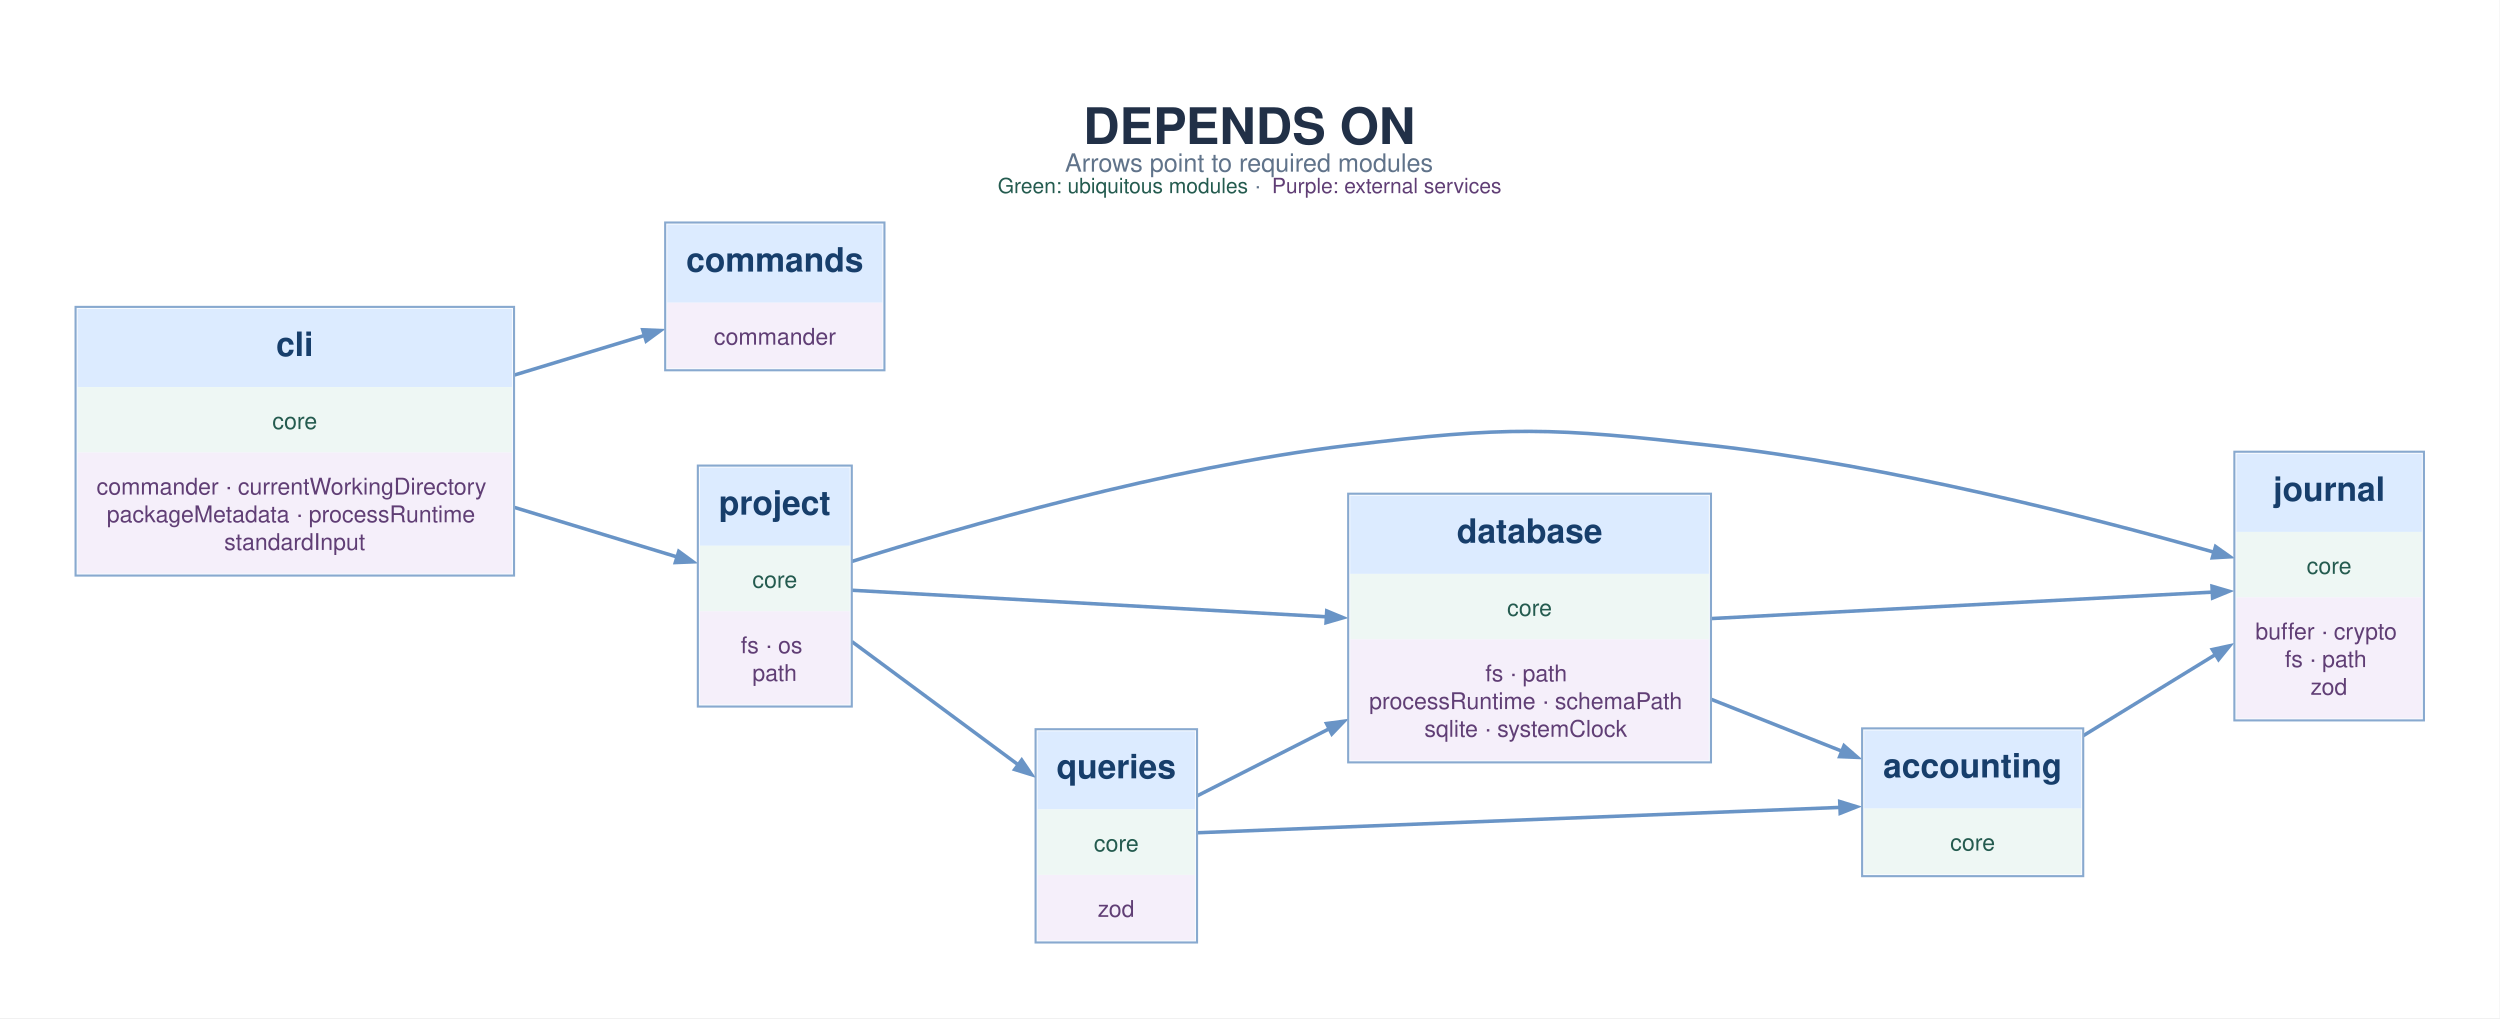
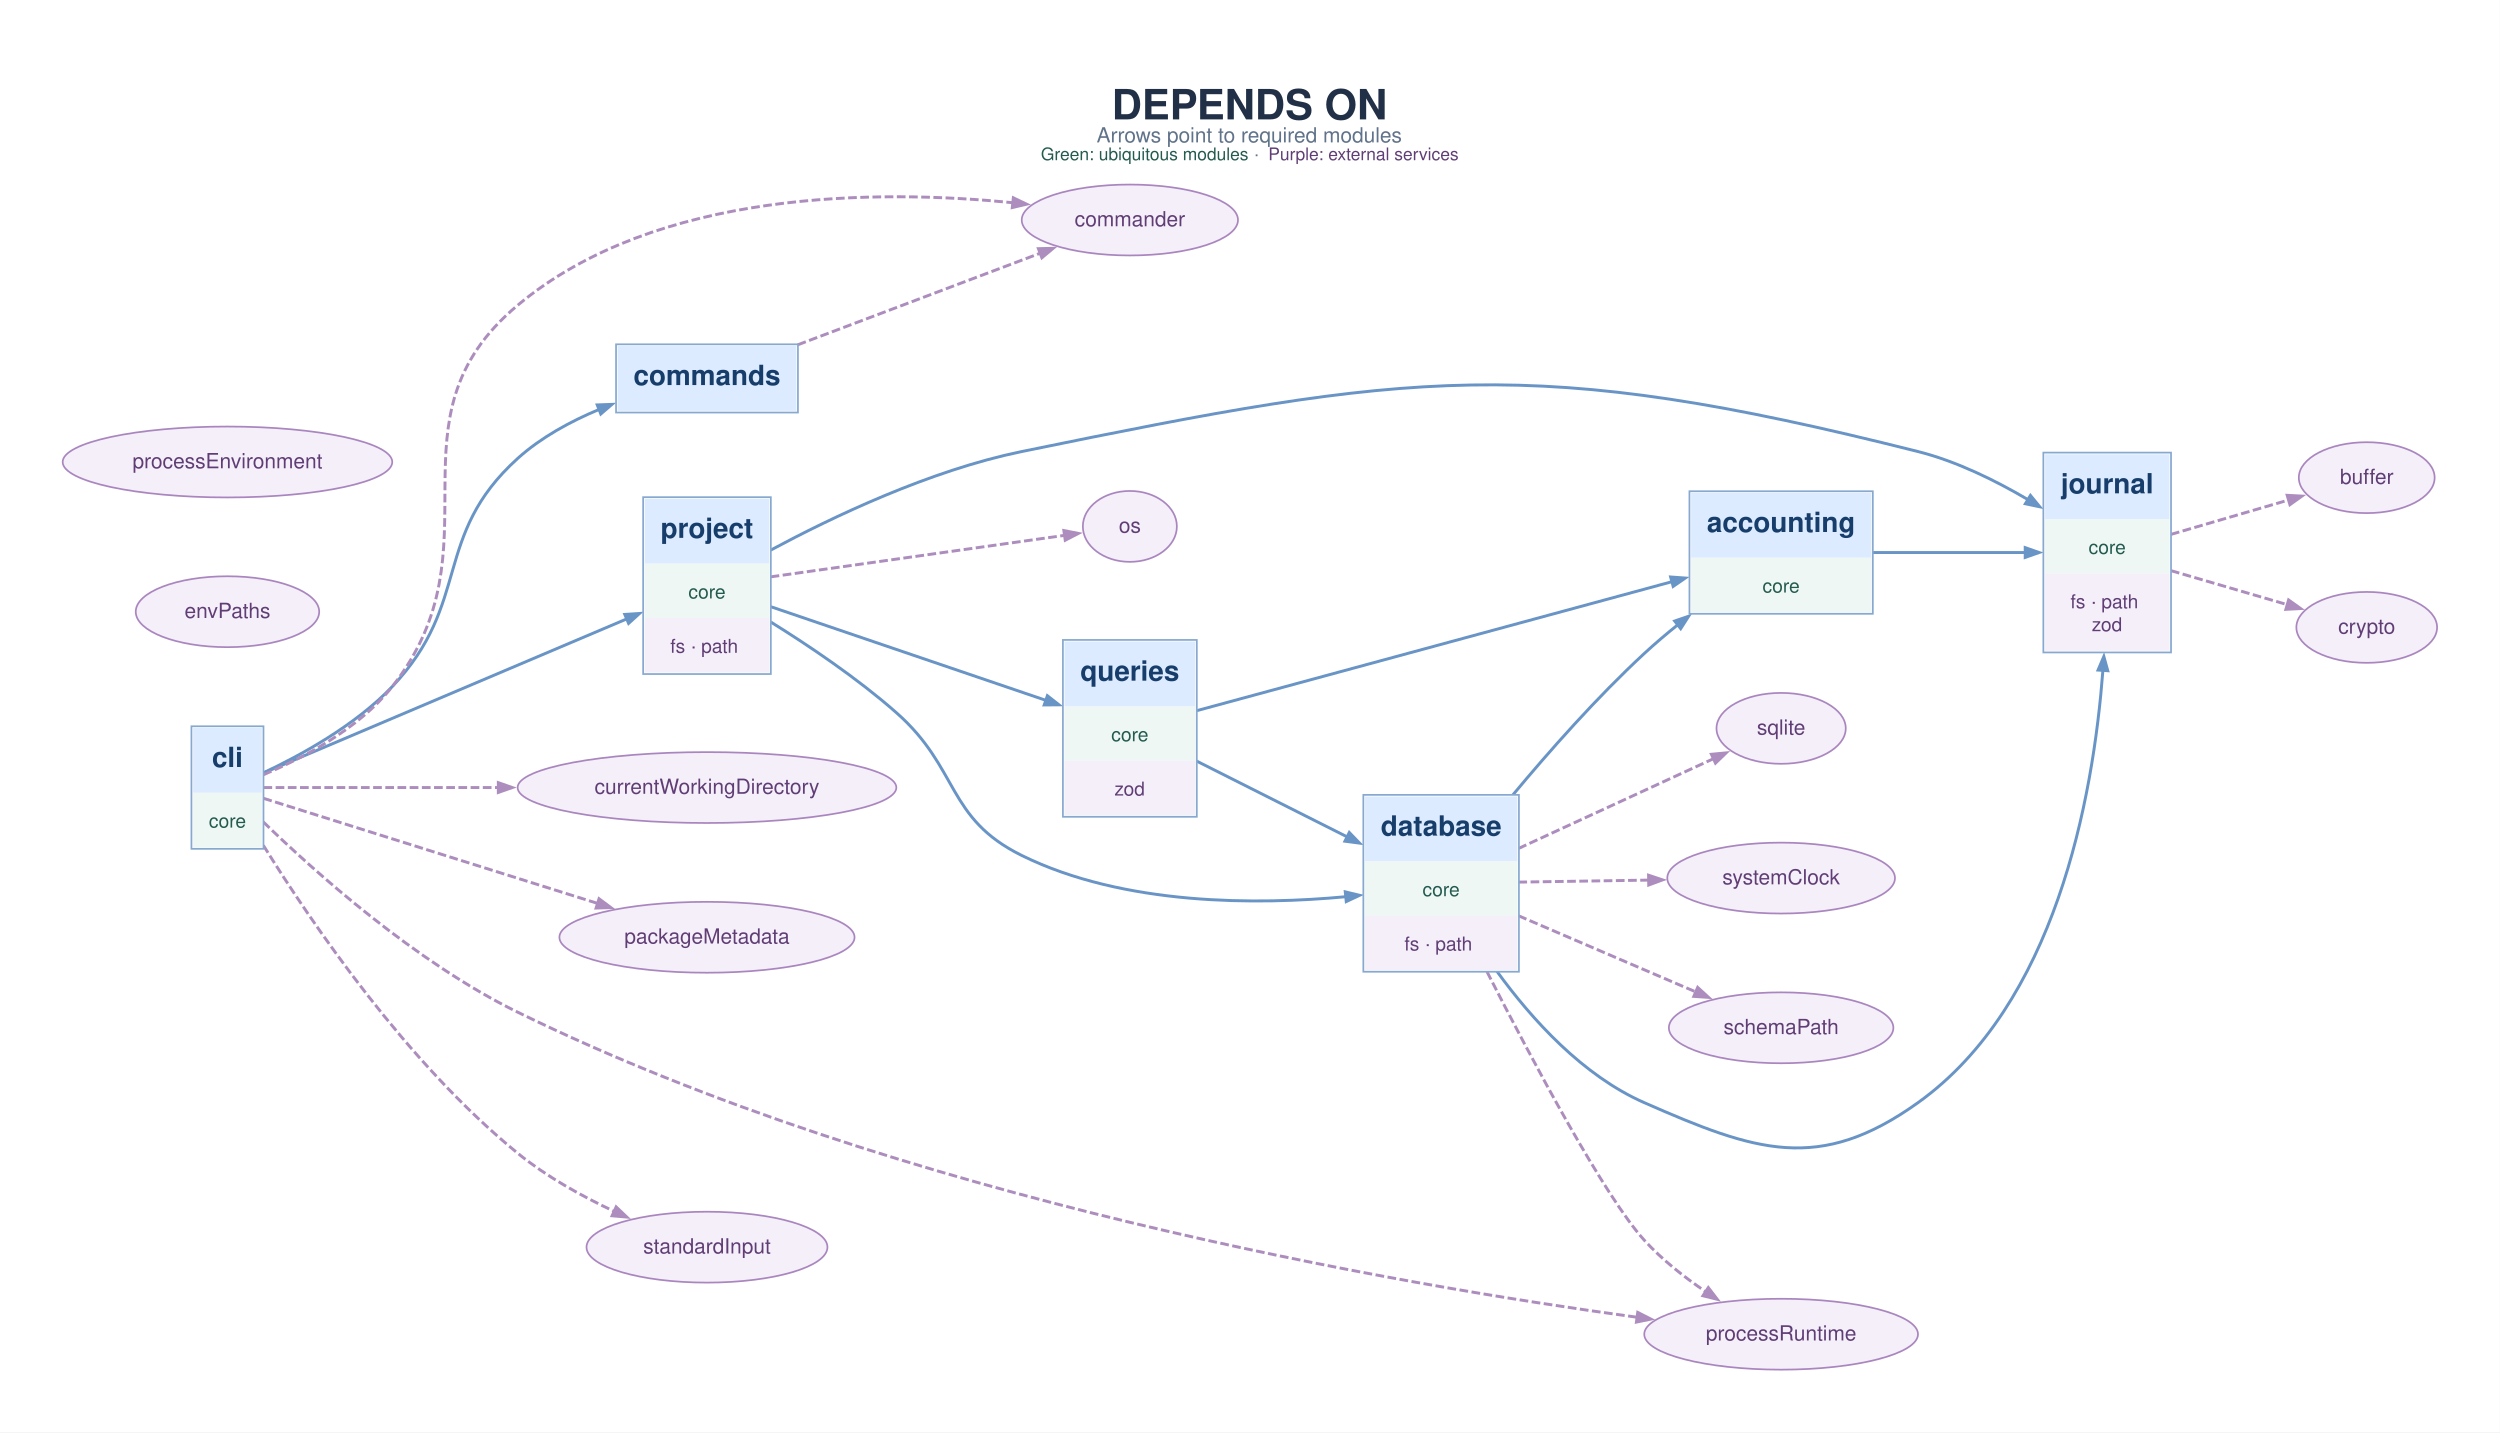
- <svg xmlns="http://www.w3.org/2000/svg" xmlns:xlink="http://www.w3.org/1999/xlink" width="1191pt" height="485pt" viewBox="0.00 0.00 1191.00 485.00">
-   <g id="graph0" class="graph" transform="scale(1 1) rotate(0) translate(36 449)">
-     <polygon fill="#ffffff" stroke="none" points="-36,36 -36,-449 1154.76,-449 1154.76,36 -36,36" />
-     <polygon fill="#ffffff" stroke="none" points="431.32,-347 431.32,-409 687.44,-409 687.44,-347 431.32,-347" />
-     <text xml:space="preserve" text-anchor="start" x="480.03" y="-380.4" font-family="Helvetica,sans-Serif" font-weight="bold" font-size="24.00" fill="#213047">DEPENDS ON</text>
-     <text xml:space="preserve" text-anchor="start" x="471.34" y="-367.2" font-family="Helvetica,sans-Serif" font-size="12.00" fill="#60738a">Arrows point to required modules</text>
-     <text xml:space="preserve" text-anchor="start" x="439.32" y="-357" font-family="Helvetica,sans-Serif" font-size="10.00" fill="#245b4f">Green: ubiquitous modules</text>
-     <text xml:space="preserve" text-anchor="start" x="558.83" y="-357" font-family="Helvetica,sans-Serif" font-size="10.00" fill="#60738a"> · </text>
-     <text xml:space="preserve" text-anchor="start" x="569.95" y="-357" font-family="Helvetica,sans-Serif" font-size="10.00" fill="#603e75">Purple: external services</text>
+ <svg xmlns="http://www.w3.org/2000/svg" xmlns:xlink="http://www.w3.org/1999/xlink" width="1436pt" height="823pt" viewBox="0.00 0.00 1436.00 823.00">
+   <g id="graph0" class="graph" transform="scale(1 1) rotate(0) translate(36 786.73)">
+     <polygon fill="#ffffff" stroke="none" points="-36,36 -36,-786.73 1399.87,-786.73 1399.87,36 -36,36" />
+     <polygon fill="#ffffff" stroke="none" points="553.87,-684.73 553.87,-746.73 810,-746.73 810,-684.73 553.87,-684.73" />
+     <text xml:space="preserve" text-anchor="start" x="602.59" y="-718.13" font-family="Helvetica,sans-Serif" font-weight="bold" font-size="24.00" fill="#213047">DEPENDS ON</text>
+     <text xml:space="preserve" text-anchor="start" x="593.89" y="-704.93" font-family="Helvetica,sans-Serif" font-size="12.00" fill="#60738a">Arrows point to required modules</text>
+     <text xml:space="preserve" text-anchor="start" x="561.87" y="-694.73" font-family="Helvetica,sans-Serif" font-size="10.00" fill="#245b4f">Green: ubiquitous modules</text>
+     <text xml:space="preserve" text-anchor="start" x="681.39" y="-694.73" font-family="Helvetica,sans-Serif" font-size="10.00" fill="#60738a"> · </text>
+     <text xml:space="preserve" text-anchor="start" x="692.5" y="-694.73" font-family="Helvetica,sans-Serif" font-size="10.00" fill="#603e75">Purple: external services</text>
    <g id="edge1" class="edge">
      <g id="a_edge1">
        <a xlink:title="accounting depends on journal">
-           <path fill="none" stroke="#6994c6" stroke-width="1.7" d="M956.05,-98.26C976.2,-110.63 999.33,-124.83 1019.64,-137.29" />
-           <polygon fill="#6994c6" stroke="#6994c6" stroke-width="1.7" points="1017.98,-139.56 1026.26,-141.36 1020.91,-134.79 1017.98,-139.56" />
+           <path fill="none" stroke="#6994c6" stroke-width="1.7" d="M1039.7,-469.36C1067.18,-469.36 1100.69,-469.36 1127.29,-469.36" />
+           <polygon fill="#6994c6" stroke="#6994c6" stroke-width="1.7" points="1127.28,-472.16 1135.28,-469.36 1127.28,-466.56 1127.28,-472.16" />
+         </a>
+       </g>
+     </g>
+     <g id="edge7" class="edge">
+       <g id="a_edge7">
+         <a xlink:title="cli depends on commands">
+           <path fill="none" stroke="#6994c6" stroke-width="1.7" d="M115.26,-342.82C135.75,-352.42 167.85,-369.76 189.31,-392.36 235.05,-440.55 212.06,-478.77 261.31,-523.36 274.67,-535.46 291.7,-544.7 308.25,-551.6" />
+           <polygon fill="#6994c6" stroke="#6994c6" stroke-width="1.7" points="307.05,-554.14 315.52,-554.46 309.1,-548.93 307.05,-554.14" />
+         </a>
+       </g>
+     </g>
+     <g id="edge8" class="edge">
+       <g id="a_edge8">
+         <a xlink:title="cli depends on project">
+           <path fill="none" stroke="#6994c6" stroke-width="1.7" d="M115.32,-342.71C158.7,-361.11 263.55,-405.59 324.04,-431.25" />
+           <polygon fill="#6994c6" stroke="#6994c6" stroke-width="1.7" points="322.88,-433.8 331.34,-434.35 325.07,-428.65 322.88,-433.8" />
        </a>
      </g>
    </g>
    <g id="edge2" class="edge">
      <g id="a_edge2">
-         <a xlink:title="cli depends on commands">
-           <path fill="none" stroke="#6994c6" stroke-width="1.7" d="M208.83,-270.27C230.11,-276.75 251.86,-283.37 271.05,-289.21" />
-           <polygon fill="#6994c6" stroke="#6994c6" stroke-width="1.7" points="270.21,-291.88 278.67,-291.53 271.84,-286.52 270.21,-291.88" />
+         <a xlink:title="cli uses commander">
+           <path fill="none" stroke="#ac8dbd" stroke-width="1.7" stroke-dasharray="5,2" d="M115.34,-341.74C136.53,-350.64 169.79,-367.57 189.31,-392.36 252.69,-472.87 182.68,-545.67 261.31,-611.36 341.22,-678.13 468.92,-677.99 546.18,-670.26" />
+           <polygon fill="#ac8dbd" stroke="#ac8dbd" stroke-width="1.7" points="546.06,-673.09 553.71,-669.45 545.46,-667.52 546.06,-673.09" />
        </a>
      </g>
    </g>
    <g id="edge3" class="edge">
      <g id="a_edge3">
-         <a xlink:title="cli depends on project">
-           <path fill="none" stroke="#6994c6" stroke-width="1.7" d="M208.83,-207.33C236.17,-199.01 264.29,-190.45 286.75,-183.61" />
-           <polygon fill="#6994c6" stroke="#6994c6" stroke-width="1.7" points="287.36,-186.35 294.2,-181.34 285.73,-181 287.36,-186.35" />
+         <a xlink:title="cli uses currentWorkingDirectory">
+           <path fill="none" stroke="#ac8dbd" stroke-width="1.7" stroke-dasharray="5,2" d="M115.32,-334.36C143.85,-334.36 198.96,-334.36 250.55,-334.36" />
+           <polygon fill="#ac8dbd" stroke="#ac8dbd" stroke-width="1.7" points="250.24,-337.16 258.24,-334.36 250.24,-331.56 250.24,-337.16" />
        </a>
      </g>
    </g>
    <g id="edge4" class="edge">
      <g id="a_edge4">
-         <a xlink:title="database depends on accounting">
-           <path fill="none" stroke="#6994c6" stroke-width="1.7" d="M779.04,-115.92C800,-107.6 822.03,-98.86 841.59,-91.09" />
-           <polygon fill="#6994c6" stroke="#6994c6" stroke-width="1.7" points="842.49,-93.75 848.89,-88.19 840.42,-88.54 842.49,-93.75" />
+         <a xlink:title="cli uses packageMetadata">
+           <path fill="none" stroke="#ac8dbd" stroke-width="1.7" stroke-dasharray="5,2" d="M115.32,-328.18C154.93,-315.72 245.8,-287.14 307.33,-267.79" />
+           <polygon fill="#ac8dbd" stroke="#ac8dbd" stroke-width="1.7" points="308.08,-270.49 314.87,-265.42 306.4,-265.15 308.08,-270.49" />
        </a>
      </g>
    </g>
    <g id="edge5" class="edge">
      <g id="a_edge5">
-         <a xlink:title="database depends on journal">
-           <path fill="none" stroke="#6994c6" stroke-width="1.7" d="M778.73,-154.29C851.95,-158.15 955.44,-163.62 1018.06,-166.92" />
-           <polygon fill="#6994c6" stroke="#6994c6" stroke-width="1.7" points="1017.8,-169.71 1025.93,-167.34 1018.09,-164.12 1017.8,-169.71" />
+         <a xlink:title="cli uses processRuntime">
+           <path fill="none" stroke="#ac8dbd" stroke-width="1.7" stroke-dasharray="5,2" d="M115.21,-314.64C144.43,-286.29 202.4,-234.24 261.31,-205.36 479.73,-98.3 766.54,-48.87 904.72,-30.05" />
+           <polygon fill="#ac8dbd" stroke="#ac8dbd" stroke-width="1.7" points="904.71,-32.88 912.27,-29.04 903.96,-27.33 904.71,-32.88" />
        </a>
      </g>
    </g>
    <g id="edge6" class="edge">
      <g id="a_edge6">
-         <a xlink:title="project depends on database">
-           <path fill="none" stroke="#6994c6" stroke-width="1.7" d="M369.71,-167.81C422.01,-164.88 521.49,-159.32 596.1,-155.15" />
-           <polygon fill="#6994c6" stroke="#6994c6" stroke-width="1.7" points="596.06,-157.95 603.89,-154.71 595.74,-152.36 596.06,-157.95" />
-         </a>
-       </g>
-     </g>
-     <g id="edge7" class="edge">
-       <g id="a_edge7">
-         <a xlink:title="project depends on journal">
-           <path fill="none" stroke="#6994c6" stroke-width="1.7" d="M369.7,-181.49C421.2,-197.73 519.8,-226.31 606.27,-236.8 682.53,-246.05 702.78,-245.4 779.11,-236.8 864.12,-227.22 960.4,-202.5 1018.78,-185.92" />
-           <polygon fill="#6994c6" stroke="#6994c6" stroke-width="1.7" points="1019.49,-188.63 1026.41,-183.74 1017.95,-183.25 1019.49,-188.63" />
-         </a>
-       </g>
-     </g>
-     <g id="edge8" class="edge">
-       <g id="a_edge8">
-         <a xlink:title="project depends on queries">
-           <path fill="none" stroke="#6994c6" stroke-width="1.7" d="M369.78,-143.39C393.21,-126.04 424.07,-103.19 449.26,-84.53" />
-           <polygon fill="#6994c6" stroke="#6994c6" stroke-width="1.7" points="450.74,-86.92 455.51,-79.91 447.41,-82.42 450.74,-86.92" />
+         <a xlink:title="cli uses standardInput">
+           <path fill="none" stroke="#ac8dbd" stroke-width="1.7" stroke-dasharray="5,2" d="M115.28,-301.16C143.1,-256.34 197.77,-176.13 261.31,-124.36 277.82,-110.91 298.24,-99.62 316.84,-90.9" />
+           <polygon fill="#ac8dbd" stroke="#ac8dbd" stroke-width="1.7" points="317.91,-93.49 324.04,-87.64 315.59,-88.39 317.91,-93.49" />
        </a>
      </g>
    </g>
    <g id="edge9" class="edge">
      <g id="a_edge9">
-         <a xlink:title="queries depends on accounting">
-           <path fill="none" stroke="#6994c6" stroke-width="1.7" d="M533.91,-52.26C603.72,-55.01 755.24,-60.99 840.78,-64.36" />
-           <polygon fill="#6994c6" stroke="#6994c6" stroke-width="1.7" points="840.45,-67.15 848.55,-64.66 840.67,-61.55 840.45,-67.15" />
+         <a xlink:title="commands uses commander">
+           <path fill="none" stroke="#ac8dbd" stroke-width="1.7" stroke-dasharray="5,2" d="M422.18,-588.66C463.27,-604.18 520.68,-625.87 561.58,-641.32" />
+           <polygon fill="#ac8dbd" stroke="#ac8dbd" stroke-width="1.7" points="560.46,-643.89 568.94,-644.1 562.44,-638.66 560.46,-643.89" />
+         </a>
+       </g>
+     </g>
+     <g id="edge14" class="edge">
+       <g id="a_edge14">
+         <a xlink:title="database depends on accounting">
+           <path fill="none" stroke="#6994c6" stroke-width="1.7" d="M832.78,-329.89C854.07,-355.47 881.4,-386.33 908.47,-411.36 914.59,-417.03 921.25,-422.68 928.02,-428.1" />
+           <polygon fill="#6994c6" stroke="#6994c6" stroke-width="1.7" points="925.94,-430.02 933.96,-432.76 929.39,-425.62 925.94,-430.02" />
+         </a>
+       </g>
+     </g>
+     <g id="edge15" class="edge">
+       <g id="a_edge15">
+         <a xlink:title="database depends on journal">
+           <path fill="none" stroke="#6994c6" stroke-width="1.7" d="M823.82,-228.81C844.07,-200.9 873.26,-168.84 908.47,-153.36 972.44,-125.25 1008.87,-112.69 1065.7,-153.36 1144.47,-209.74 1166.28,-327.2 1171.93,-401.95" />
+           <polygon fill="#6994c6" stroke="#6994c6" stroke-width="1.7" points="1169.12,-401.85 1172.45,-409.64 1174.7,-401.47 1169.12,-401.85" />
        </a>
      </g>
    </g>
    <g id="edge10" class="edge">
      <g id="a_edge10">
+         <a xlink:title="database uses processRuntime">
+           <path fill="none" stroke="#ac8dbd" stroke-width="1.7" stroke-dasharray="5,2" d="M818.13,-228.57C844.78,-176.31 885.91,-99.15 908.47,-74.36 918.6,-63.23 931.44,-53.14 943.74,-44.78" />
+           <polygon fill="#ac8dbd" stroke="#ac8dbd" stroke-width="1.7" points="945.25,-47.14 950.41,-40.41 942.18,-42.45 945.25,-47.14" />
+         </a>
+       </g>
+     </g>
+     <g id="edge11" class="edge">
+       <g id="a_edge11">
+         <a xlink:title="database uses schemaPath">
+           <path fill="none" stroke="#ac8dbd" stroke-width="1.7" stroke-dasharray="5,2" d="M836.16,-260.74C866.53,-247.7 907.09,-230.28 938.37,-216.85" />
+           <polygon fill="#ac8dbd" stroke="#ac8dbd" stroke-width="1.7" points="939.14,-219.57 945.39,-213.84 936.93,-214.42 939.14,-219.57" />
+         </a>
+       </g>
+     </g>
+     <g id="edge12" class="edge">
+       <g id="a_edge12">
+         <a xlink:title="database uses sqlite">
+           <path fill="none" stroke="#ac8dbd" stroke-width="1.7" stroke-dasharray="5,2" d="M836.16,-299.34C869.86,-314.85 916.11,-336.15 948.29,-350.97" />
+           <polygon fill="#ac8dbd" stroke="#ac8dbd" stroke-width="1.7" points="947.03,-353.47 955.47,-354.27 949.37,-348.38 947.03,-353.47" />
+         </a>
+       </g>
+     </g>
+     <g id="edge13" class="edge">
+       <g id="a_edge13">
+         <a xlink:title="database uses systemClock">
+           <path fill="none" stroke="#ac8dbd" stroke-width="1.7" stroke-dasharray="5,2" d="M836.16,-280.04C858.27,-280.38 885.79,-280.81 911.2,-281.2" />
+           <polygon fill="#ac8dbd" stroke="#ac8dbd" stroke-width="1.7" points="910.94,-284 918.98,-281.32 911.03,-278.4 910.94,-284" />
+         </a>
+       </g>
+     </g>
+     <g id="edge16" class="edge">
+       <g id="a_edge16">
+         <a xlink:title="journal uses buffer">
+           <path fill="none" stroke="#ac8dbd" stroke-width="1.7" stroke-dasharray="5,2" d="M1210.97,-479.77C1231.38,-485.74 1257.15,-493.27 1278.77,-499.59" />
+           <polygon fill="#ac8dbd" stroke="#ac8dbd" stroke-width="1.7" points="1277.76,-502.22 1286.22,-501.77 1279.33,-496.84 1277.76,-502.22" />
+         </a>
+       </g>
+     </g>
+     <g id="edge17" class="edge">
+       <g id="a_edge17">
+         <a xlink:title="journal uses crypto">
+           <path fill="none" stroke="#ac8dbd" stroke-width="1.7" stroke-dasharray="5,2" d="M1210.97,-458.96C1231.16,-453.05 1256.59,-445.62 1278.07,-439.34" />
+           <polygon fill="#ac8dbd" stroke="#ac8dbd" stroke-width="1.7" points="1278.57,-442.11 1285.47,-437.18 1277,-436.73 1278.57,-442.11" />
+         </a>
+       </g>
+     </g>
+     <g id="edge19" class="edge">
+       <g id="a_edge19">
+         <a xlink:title="project depends on database">
+           <path fill="none" stroke="#6994c6" stroke-width="1.7" d="M406.71,-429.46C428.55,-415.89 456.5,-397.1 478.88,-377.36 515.25,-345.28 507.39,-316.83 550.88,-295.36 609.59,-266.39 686.41,-266.91 737.11,-271.67" />
+           <polygon fill="#6994c6" stroke="#6994c6" stroke-width="1.7" points="736.72,-274.44 744.96,-272.47 737.29,-268.87 736.72,-274.44" />
+         </a>
+       </g>
+     </g>
+     <g id="edge20" class="edge">
+       <g id="a_edge20">
+         <a xlink:title="project depends on journal">
+           <path fill="none" stroke="#6994c6" stroke-width="1.7" d="M406.52,-470.66C441.8,-489.61 498.16,-516.55 550.88,-527.36 775.02,-573.34 843.84,-583.32 1065.7,-527.36 1087.82,-521.79 1110.33,-510.68 1129.01,-499.66" />
+           <polygon fill="#6994c6" stroke="#6994c6" stroke-width="1.7" points="1130.28,-502.17 1135.66,-495.62 1127.37,-497.38 1130.28,-502.17" />
+         </a>
+       </g>
+     </g>
+     <g id="edge21" class="edge">
+       <g id="a_edge21">
+         <a xlink:title="project depends on queries">
+           <path fill="none" stroke="#6994c6" stroke-width="1.7" d="M406.64,-438.27C448.58,-423.99 518.48,-400.2 564.89,-384.4" />
+           <polygon fill="#6994c6" stroke="#6994c6" stroke-width="1.7" points="565.61,-387.11 572.28,-381.88 563.8,-381.81 565.61,-387.11" />
+         </a>
+       </g>
+     </g>
+     <g id="edge18" class="edge">
+       <g id="a_edge18">
+         <a xlink:title="project uses os">
+           <path fill="none" stroke="#ac8dbd" stroke-width="1.7" stroke-dasharray="5,2" d="M406.64,-455.38C451.95,-461.78 529.89,-472.78 575.6,-479.23" />
+           <polygon fill="#ac8dbd" stroke="#ac8dbd" stroke-width="1.7" points="575.08,-481.98 583.4,-480.33 575.87,-476.44 575.08,-481.98" />
+         </a>
+       </g>
+     </g>
+     <g id="edge22" class="edge">
+       <g id="a_edge22">
+         <a xlink:title="queries depends on accounting">
+           <path fill="none" stroke="#6994c6" stroke-width="1.7" d="M651.37,-378.51C715.39,-395.89 846.63,-431.51 924.4,-452.62" />
+           <polygon fill="#6994c6" stroke="#6994c6" stroke-width="1.7" points="923.6,-455.31 932.05,-454.7 925.07,-449.9 923.6,-455.31" />
+         </a>
+       </g>
+     </g>
+     <g id="edge23" class="edge">
+       <g id="a_edge23">
        <a xlink:title="queries depends on database">
-           <path fill="none" stroke="#6994c6" stroke-width="1.7" d="M533.93,-69.65C552.08,-78.87 574.83,-90.43 597.36,-101.88" />
-           <polygon fill="#6994c6" stroke="#6994c6" stroke-width="1.7" points="595.96,-104.31 604.36,-105.43 598.49,-99.31 595.96,-104.31" />
+           <path fill="none" stroke="#6994c6" stroke-width="1.7" d="M651.05,-349.71C676.25,-337.02 709.96,-320.05 737.96,-305.95" />
+           <polygon fill="#6994c6" stroke="#6994c6" stroke-width="1.7" points="739.03,-308.55 744.92,-302.45 736.52,-303.55 739.03,-308.55" />
        </a>
      </g>
    </g>
    <g id="node1" class="node">
      <g id="a_node1">
        <a xlink:title="Module: accounting">
-           <polygon fill="#f8fbff" stroke="none" points="851.11,-31.6 851.11,-102 956.45,-102 956.45,-31.6 851.11,-31.6" />
-           <polygon fill="none" stroke="#88a9cf" points="851.11,-31.6 851.11,-102 956.45,-102 956.45,-31.6 851.11,-31.6" />
-           <polygon fill="#dcebff" stroke="none" points="852.11,-63.8 852.11,-101 955.45,-101 955.45,-63.8 852.11,-63.8" />
-           <text xml:space="preserve" text-anchor="start" x="861.11" y="-78.6" font-family="Helvetica,sans-Serif" font-weight="bold" font-size="16.00" fill="#173e6b">accounting</text>
-           <polygon fill="#eef7f4" stroke="none" points="852.11,-32.6 852.11,-63.8 955.45,-63.8 955.45,-32.6 852.11,-32.6" />
-           <text xml:space="preserve" text-anchor="start" x="893.08" y="-43.8" font-family="Helvetica,sans-Serif" font-size="11.00" fill="#245b4f">core</text>
+           <polygon fill="#f8fbff" stroke="none" points="934.41,-434.16 934.41,-504.56 1039.75,-504.56 1039.75,-434.16 934.41,-434.16" />
+           <polygon fill="none" stroke="#88a9cf" points="934.41,-434.16 934.41,-504.56 1039.75,-504.56 1039.75,-434.16 934.41,-434.16" />
+           <polygon fill="#dcebff" stroke="none" points="935.41,-466.36 935.41,-503.56 1038.75,-503.56 1038.75,-466.36 935.41,-466.36" />
+           <text xml:space="preserve" text-anchor="start" x="944.41" y="-481.16" font-family="Helvetica,sans-Serif" font-weight="bold" font-size="16.00" fill="#173e6b">accounting</text>
+           <polygon fill="#eef7f4" stroke="none" points="935.41,-435.16 935.41,-466.36 1038.75,-466.36 1038.75,-435.16 935.41,-435.16" />
+           <text xml:space="preserve" text-anchor="start" x="976.38" y="-446.36" font-family="Helvetica,sans-Serif" font-size="11.00" fill="#245b4f">core</text>
        </a>
      </g>
    </g>
    <g id="node2" class="node">
      <g id="a_node2">
        <a xlink:title="Module: cli">
-           <polygon fill="#f8fbff" stroke="none" points="0,-174.8 0,-302.8 208.89,-302.8 208.89,-174.8 0,-174.8" />
-           <polygon fill="none" stroke="#88a9cf" points="0,-174.8 0,-302.8 208.89,-302.8 208.89,-174.8 0,-174.8" />
-           <polygon fill="#dcebff" stroke="none" points="1,-264.6 1,-301.8 207.89,-301.8 207.89,-264.6 1,-264.6" />
-           <text xml:space="preserve" text-anchor="start" x="95.55" y="-279.4" font-family="Helvetica,sans-Serif" font-weight="bold" font-size="16.00" fill="#173e6b">cli</text>
-           <polygon fill="#eef7f4" stroke="none" points="1,-233.4 1,-264.6 207.89,-264.6 207.89,-233.4 1,-233.4" />
-           <text xml:space="preserve" text-anchor="start" x="93.74" y="-244.6" font-family="Helvetica,sans-Serif" font-size="11.00" fill="#245b4f">core</text>
-           <polygon fill="#f5effa" stroke="none" points="1,-175.8 1,-233.4 207.89,-233.4 207.89,-175.8 1,-175.8" />
-           <text xml:space="preserve" text-anchor="start" x="10" y="-213.4" font-family="Helvetica,sans-Serif" font-size="11.00" fill="#603e75">commander · currentWorkingDirectory</text>
-           <text xml:space="preserve" text-anchor="start" x="14.87" y="-200.2" font-family="Helvetica,sans-Serif" font-size="11.00" fill="#603e75">packageMetadata · processRuntime</text>
-           <text xml:space="preserve" text-anchor="start" x="70.81" y="-187" font-family="Helvetica,sans-Serif" font-size="11.00" fill="#603e75">standardInput</text>
+           <polygon fill="#f8fbff" stroke="none" points="73.96,-299.16 73.96,-369.56 115.35,-369.56 115.35,-299.16 73.96,-299.16" />
+           <polygon fill="none" stroke="#88a9cf" points="73.96,-299.16 73.96,-369.56 115.35,-369.56 115.35,-299.16 73.96,-299.16" />
+           <polygon fill="#dcebff" stroke="none" points="74.96,-331.36 74.96,-368.56 114.35,-368.56 114.35,-331.36 74.96,-331.36" />
+           <text xml:space="preserve" text-anchor="start" x="85.76" y="-346.16" font-family="Helvetica,sans-Serif" font-weight="bold" font-size="16.00" fill="#173e6b">cli</text>
+           <polygon fill="#eef7f4" stroke="none" points="74.96,-300.16 74.96,-331.36 114.35,-331.36 114.35,-300.16 74.96,-300.16" />
+           <text xml:space="preserve" text-anchor="start" x="83.96" y="-311.36" font-family="Helvetica,sans-Serif" font-size="11.00" fill="#245b4f">core</text>
        </a>
      </g>
    </g>
    <g id="node3" class="node">
      <g id="a_node3">
        <a xlink:title="Module: commands">
-           <polygon fill="#f8fbff" stroke="none" points="280.89,-272.6 280.89,-343 385.35,-343 385.35,-272.6 280.89,-272.6" />
-           <polygon fill="none" stroke="#88a9cf" points="280.89,-272.6 280.89,-343 385.35,-343 385.35,-272.6 280.89,-272.6" />
-           <polygon fill="#dcebff" stroke="none" points="281.89,-304.8 281.89,-342 384.35,-342 384.35,-304.8 281.89,-304.8" />
-           <text xml:space="preserve" text-anchor="start" x="290.89" y="-319.6" font-family="Helvetica,sans-Serif" font-weight="bold" font-size="16.00" fill="#173e6b">commands</text>
-           <polygon fill="#f5effa" stroke="none" points="281.89,-273.6 281.89,-304.8 384.35,-304.8 384.35,-273.6 281.89,-273.6" />
-           <text xml:space="preserve" text-anchor="start" x="304.08" y="-284.8" font-family="Helvetica,sans-Serif" font-size="11.00" fill="#603e75">commander</text>
+           <polygon fill="#f8fbff" stroke="none" points="317.86,-549.76 317.86,-588.96 422.33,-588.96 422.33,-549.76 317.86,-549.76" />
+           <polygon fill="none" stroke="#88a9cf" points="317.86,-549.76 317.86,-588.96 422.33,-588.96 422.33,-549.76 317.86,-549.76" />
+           <polygon fill="#dcebff" stroke="none" points="318.86,-550.76 318.86,-587.96 421.33,-587.96 421.33,-550.76 318.86,-550.76" />
+           <text xml:space="preserve" text-anchor="start" x="327.86" y="-565.56" font-family="Helvetica,sans-Serif" font-weight="bold" font-size="16.00" fill="#173e6b">commands</text>
        </a>
      </g>
    </g>
    <g id="node4" class="node">
      <g id="a_node4">
        <a xlink:title="Module: database">
-           <polygon fill="#f8fbff" stroke="none" points="606.27,-85.8 606.27,-213.8 779.11,-213.8 779.11,-85.8 606.27,-85.8" />
-           <polygon fill="none" stroke="#88a9cf" points="606.27,-85.8 606.27,-213.8 779.11,-213.8 779.11,-85.8 606.27,-85.8" />
-           <polygon fill="#dcebff" stroke="none" points="607.27,-175.6 607.27,-212.8 778.11,-212.8 778.11,-175.6 607.27,-175.6" />
-           <text xml:space="preserve" text-anchor="start" x="658.01" y="-190.4" font-family="Helvetica,sans-Serif" font-weight="bold" font-size="16.00" fill="#173e6b">database</text>
-           <polygon fill="#eef7f4" stroke="none" points="607.27,-144.4 607.27,-175.6 778.11,-175.6 778.11,-144.4 607.27,-144.4" />
-           <text xml:space="preserve" text-anchor="start" x="681.99" y="-155.6" font-family="Helvetica,sans-Serif" font-size="11.00" fill="#245b4f">core</text>
-           <polygon fill="#f5effa" stroke="none" points="607.27,-86.8 607.27,-144.4 778.11,-144.4 778.11,-86.8 607.27,-86.8" />
-           <text xml:space="preserve" text-anchor="start" x="671.6" y="-124.4" font-family="Helvetica,sans-Serif" font-size="11.00" fill="#603e75">fs · path</text>
-           <text xml:space="preserve" text-anchor="start" x="616.27" y="-111.2" font-family="Helvetica,sans-Serif" font-size="11.00" fill="#603e75">processRuntime · schemaPath</text>
-           <text xml:space="preserve" text-anchor="start" x="642.57" y="-98" font-family="Helvetica,sans-Serif" font-size="11.00" fill="#603e75">sqlite · systemClock</text>
+           <polygon fill="#f8fbff" stroke="none" points="747.1,-228.56 747.1,-330.16 836.47,-330.16 836.47,-228.56 747.1,-228.56" />
+           <polygon fill="none" stroke="#88a9cf" points="747.1,-228.56 747.1,-330.16 836.47,-330.16 836.47,-228.56 747.1,-228.56" />
+           <polygon fill="#dcebff" stroke="none" points="748.1,-291.96 748.1,-329.16 835.47,-329.16 835.47,-291.96 748.1,-291.96" />
+           <text xml:space="preserve" text-anchor="start" x="757.1" y="-306.76" font-family="Helvetica,sans-Serif" font-weight="bold" font-size="16.00" fill="#173e6b">database</text>
+           <polygon fill="#eef7f4" stroke="none" points="748.1,-260.76 748.1,-291.96 835.47,-291.96 835.47,-260.76 748.1,-260.76" />
+           <text xml:space="preserve" text-anchor="start" x="781.08" y="-271.96" font-family="Helvetica,sans-Serif" font-size="11.00" fill="#245b4f">core</text>
+           <polygon fill="#f5effa" stroke="none" points="748.1,-229.56 748.1,-260.76 835.47,-260.76 835.47,-229.56 748.1,-229.56" />
+           <text xml:space="preserve" text-anchor="start" x="770.69" y="-240.76" font-family="Helvetica,sans-Serif" font-size="11.00" fill="#603e75">fs · path</text>
        </a>
      </g>
    </g>
    <g id="node5" class="node">
      <g id="a_node5">
        <a xlink:title="Module: journal">
-           <polygon fill="#f8fbff" stroke="none" points="1028.45,-105.8 1028.45,-233.8 1118.76,-233.8 1118.76,-105.8 1028.45,-105.8" />
-           <polygon fill="none" stroke="#88a9cf" points="1028.45,-105.8 1028.45,-233.8 1118.76,-233.8 1118.76,-105.8 1028.45,-105.8" />
-           <polygon fill="#dcebff" stroke="none" points="1029.45,-195.6 1029.45,-232.8 1117.76,-232.8 1117.76,-195.6 1029.45,-195.6" />
-           <text xml:space="preserve" text-anchor="start" x="1046.94" y="-210.4" font-family="Helvetica,sans-Serif" font-weight="bold" font-size="16.00" fill="#173e6b">journal</text>
-           <polygon fill="#eef7f4" stroke="none" points="1029.45,-164.4 1029.45,-195.6 1117.76,-195.6 1117.76,-164.4 1029.45,-164.4" />
-           <text xml:space="preserve" text-anchor="start" x="1062.9" y="-175.6" font-family="Helvetica,sans-Serif" font-size="11.00" fill="#245b4f">core</text>
-           <polygon fill="#f5effa" stroke="none" points="1029.45,-106.8 1029.45,-164.4 1117.76,-164.4 1117.76,-106.8 1029.45,-106.8" />
-           <text xml:space="preserve" text-anchor="start" x="1038.45" y="-144.4" font-family="Helvetica,sans-Serif" font-size="11.00" fill="#603e75">buffer · crypto</text>
-           <text xml:space="preserve" text-anchor="start" x="1052.51" y="-131.2" font-family="Helvetica,sans-Serif" font-size="11.00" fill="#603e75">fs · path</text>
-           <text xml:space="preserve" text-anchor="start" x="1064.74" y="-118" font-family="Helvetica,sans-Serif" font-size="11.00" fill="#603e75">zod</text>
+           <polygon fill="#f8fbff" stroke="none" points="1137.7,-411.96 1137.7,-526.76 1211.04,-526.76 1211.04,-411.96 1137.7,-411.96" />
+           <polygon fill="none" stroke="#88a9cf" points="1137.7,-411.96 1137.7,-526.76 1211.04,-526.76 1211.04,-411.96 1137.7,-411.96" />
+           <polygon fill="#dcebff" stroke="none" points="1138.7,-488.56 1138.7,-525.76 1210.04,-525.76 1210.04,-488.56 1138.7,-488.56" />
+           <text xml:space="preserve" text-anchor="start" x="1147.7" y="-503.36" font-family="Helvetica,sans-Serif" font-weight="bold" font-size="16.00" fill="#173e6b">journal</text>
+           <polygon fill="#eef7f4" stroke="none" points="1138.7,-457.36 1138.7,-488.56 1210.04,-488.56 1210.04,-457.36 1138.7,-457.36" />
+           <text xml:space="preserve" text-anchor="start" x="1163.67" y="-468.56" font-family="Helvetica,sans-Serif" font-size="11.00" fill="#245b4f">core</text>
+           <polygon fill="#f5effa" stroke="none" points="1138.7,-412.96 1138.7,-457.36 1210.04,-457.36 1210.04,-412.96 1138.7,-412.96" />
+           <text xml:space="preserve" text-anchor="start" x="1153.27" y="-437.36" font-family="Helvetica,sans-Serif" font-size="11.00" fill="#603e75">fs · path</text>
+           <text xml:space="preserve" text-anchor="start" x="1165.5" y="-424.16" font-family="Helvetica,sans-Serif" font-size="11.00" fill="#603e75">zod</text>
        </a>
      </g>
    </g>
    <g id="node6" class="node">
      <g id="a_node6">
        <a xlink:title="Module: project">
-           <polygon fill="#f8fbff" stroke="none" points="296.45,-112.4 296.45,-227.2 369.79,-227.2 369.79,-112.4 296.45,-112.4" />
-           <polygon fill="none" stroke="#88a9cf" points="296.45,-112.4 296.45,-227.2 369.79,-227.2 369.79,-112.4 296.45,-112.4" />
-           <polygon fill="#dcebff" stroke="none" points="297.45,-189 297.45,-226.2 368.79,-226.2 368.79,-189 297.45,-189" />
-           <text xml:space="preserve" text-anchor="start" x="306.45" y="-203.8" font-family="Helvetica,sans-Serif" font-weight="bold" font-size="16.00" fill="#173e6b">project</text>
-           <polygon fill="#eef7f4" stroke="none" points="297.45,-157.8 297.45,-189 368.79,-189 368.79,-157.8 297.45,-157.8" />
-           <text xml:space="preserve" text-anchor="start" x="322.42" y="-169" font-family="Helvetica,sans-Serif" font-size="11.00" fill="#245b4f">core</text>
-           <polygon fill="#f5effa" stroke="none" points="297.45,-113.4 297.45,-157.8 368.79,-157.8 368.79,-113.4 297.45,-113.4" />
-           <text xml:space="preserve" text-anchor="start" x="316.92" y="-137.8" font-family="Helvetica,sans-Serif" font-size="11.00" fill="#603e75">fs · os</text>
-           <text xml:space="preserve" text-anchor="start" x="322.42" y="-124.6" font-family="Helvetica,sans-Serif" font-size="11.00" fill="#603e75">path</text>
+           <polygon fill="#f8fbff" stroke="none" points="333.42,-399.56 333.42,-501.16 406.77,-501.16 406.77,-399.56 333.42,-399.56" />
+           <polygon fill="none" stroke="#88a9cf" points="333.42,-399.56 333.42,-501.16 406.77,-501.16 406.77,-399.56 333.42,-399.56" />
+           <polygon fill="#dcebff" stroke="none" points="334.42,-462.96 334.42,-500.16 405.77,-500.16 405.77,-462.96 334.42,-462.96" />
+           <text xml:space="preserve" text-anchor="start" x="343.42" y="-477.76" font-family="Helvetica,sans-Serif" font-weight="bold" font-size="16.00" fill="#173e6b">project</text>
+           <polygon fill="#eef7f4" stroke="none" points="334.42,-431.76 334.42,-462.96 405.77,-462.96 405.77,-431.76 334.42,-431.76" />
+           <text xml:space="preserve" text-anchor="start" x="359.4" y="-442.96" font-family="Helvetica,sans-Serif" font-size="11.00" fill="#245b4f">core</text>
+           <polygon fill="#f5effa" stroke="none" points="334.42,-400.56 334.42,-431.76 405.77,-431.76 405.77,-400.56 334.42,-400.56" />
+           <text xml:space="preserve" text-anchor="start" x="349" y="-411.76" font-family="Helvetica,sans-Serif" font-size="11.00" fill="#603e75">fs · path</text>
        </a>
      </g>
    </g>
    <g id="node7" class="node">
      <g id="a_node7">
        <a xlink:title="Module: queries">
-           <polygon fill="#f8fbff" stroke="none" points="457.35,0 457.35,-101.6 534.27,-101.6 534.27,0 457.35,0" />
-           <polygon fill="none" stroke="#88a9cf" points="457.35,0 457.35,-101.6 534.27,-101.6 534.27,0 457.35,0" />
-           <polygon fill="#dcebff" stroke="none" points="458.35,-63.4 458.35,-100.6 533.27,-100.6 533.27,-63.4 458.35,-63.4" />
-           <text xml:space="preserve" text-anchor="start" x="467.35" y="-78.2" font-family="Helvetica,sans-Serif" font-weight="bold" font-size="16.00" fill="#173e6b">queries</text>
-           <polygon fill="#eef7f4" stroke="none" points="458.35,-32.2 458.35,-63.4 533.27,-63.4 533.27,-32.2 458.35,-32.2" />
-           <text xml:space="preserve" text-anchor="start" x="485.11" y="-43.4" font-family="Helvetica,sans-Serif" font-size="11.00" fill="#245b4f">core</text>
-           <polygon fill="#f5effa" stroke="none" points="458.35,-1 458.35,-32.2 533.27,-32.2 533.27,-1 458.35,-1" />
-           <text xml:space="preserve" text-anchor="start" x="486.94" y="-12.2" font-family="Helvetica,sans-Serif" font-size="11.00" fill="#603e75">zod</text>
+           <polygon fill="#f8fbff" stroke="none" points="574.53,-317.56 574.53,-419.16 651.45,-419.16 651.45,-317.56 574.53,-317.56" />
+           <polygon fill="none" stroke="#88a9cf" points="574.53,-317.56 574.53,-419.16 651.45,-419.16 651.45,-317.56 574.53,-317.56" />
+           <polygon fill="#dcebff" stroke="none" points="575.53,-380.96 575.53,-418.16 650.45,-418.16 650.45,-380.96 575.53,-380.96" />
+           <text xml:space="preserve" text-anchor="start" x="584.53" y="-395.76" font-family="Helvetica,sans-Serif" font-weight="bold" font-size="16.00" fill="#173e6b">queries</text>
+           <polygon fill="#eef7f4" stroke="none" points="575.53,-349.76 575.53,-380.96 650.45,-380.96 650.45,-349.76 575.53,-349.76" />
+           <text xml:space="preserve" text-anchor="start" x="602.29" y="-360.96" font-family="Helvetica,sans-Serif" font-size="11.00" fill="#245b4f">core</text>
+           <polygon fill="#f5effa" stroke="none" points="575.53,-318.56 575.53,-349.76 650.45,-349.76 650.45,-318.56 575.53,-318.56" />
+           <text xml:space="preserve" text-anchor="start" x="604.12" y="-329.76" font-family="Helvetica,sans-Serif" font-size="11.00" fill="#603e75">zod</text>
+         </a>
+       </g>
+     </g>
+     <g id="node8" class="node">
+       <g id="a_node8">
+         <a xlink:title="External service">
+           <ellipse fill="#f5effa" stroke="#aa86bf" cx="1323.45" cy="-512.36" rx="39.01" ry="20.36" />
+           <text xml:space="preserve" text-anchor="middle" x="1323.45" y="-508.76" font-family="Helvetica,sans-Serif" font-size="12.00" fill="#603e75">buffer</text>
+         </a>
+       </g>
+     </g>
+     <g id="node9" class="node">
+       <g id="a_node9">
+         <a xlink:title="External service">
+           <ellipse fill="#f5effa" stroke="#aa86bf" cx="612.99" cy="-660.36" rx="62.11" ry="20.36" />
+           <text xml:space="preserve" text-anchor="middle" x="612.99" y="-656.76" font-family="Helvetica,sans-Serif" font-size="12.00" fill="#603e75">commander</text>
+         </a>
+       </g>
+     </g>
+     <g id="node10" class="node">
+       <g id="a_node10">
+         <a xlink:title="External service">
+           <ellipse fill="#f5effa" stroke="#aa86bf" cx="1323.45" cy="-426.36" rx="40.42" ry="20.36" />
+           <text xml:space="preserve" text-anchor="middle" x="1323.45" y="-422.76" font-family="Helvetica,sans-Serif" font-size="12.00" fill="#603e75">crypto</text>
+         </a>
+       </g>
+     </g>
+     <g id="node11" class="node">
+       <g id="a_node11">
+         <a xlink:title="External service">
+           <ellipse fill="#f5effa" stroke="#aa86bf" cx="370.09" cy="-334.36" rx="108.78" ry="20.36" />
+           <text xml:space="preserve" text-anchor="middle" x="370.09" y="-330.76" font-family="Helvetica,sans-Serif" font-size="12.00" fill="#603e75">currentWorkingDirectory</text>
+         </a>
+       </g>
+     </g>
+     <g id="node12" class="node">
+       <g id="a_node12">
+         <a xlink:title="External service">
+           <ellipse fill="#f5effa" stroke="#aa86bf" cx="94.66" cy="-435.36" rx="52.69" ry="20.36" />
+           <text xml:space="preserve" text-anchor="middle" x="94.66" y="-431.76" font-family="Helvetica,sans-Serif" font-size="12.00" fill="#603e75">envPaths</text>
+         </a>
+       </g>
+     </g>
+     <g id="node13" class="node">
+       <g id="a_node13">
+         <a xlink:title="External service">
+           <ellipse fill="#f5effa" stroke="#aa86bf" cx="612.99" cy="-484.36" rx="27" ry="20.36" />
+           <text xml:space="preserve" text-anchor="middle" x="612.99" y="-480.76" font-family="Helvetica,sans-Serif" font-size="12.00" fill="#603e75">os</text>
+         </a>
+       </g>
+     </g>
+     <g id="node14" class="node">
+       <g id="a_node14">
+         <a xlink:title="External service">
+           <ellipse fill="#f5effa" stroke="#aa86bf" cx="370.09" cy="-248.36" rx="84.77" ry="20.36" />
+           <text xml:space="preserve" text-anchor="middle" x="370.09" y="-244.76" font-family="Helvetica,sans-Serif" font-size="12.00" fill="#603e75">packageMetadata</text>
+         </a>
+       </g>
+     </g>
+     <g id="node15" class="node">
+       <g id="a_node15">
+         <a xlink:title="External service">
+           <ellipse fill="#f5effa" stroke="#aa86bf" cx="94.66" cy="-521.36" rx="94.66" ry="20.36" />
+           <text xml:space="preserve" text-anchor="middle" x="94.66" y="-517.76" font-family="Helvetica,sans-Serif" font-size="12.00" fill="#603e75">processEnvironment</text>
+         </a>
+       </g>
+     </g>
+     <g id="node16" class="node">
+       <g id="a_node16">
+         <a xlink:title="External service">
+           <ellipse fill="#f5effa" stroke="#aa86bf" cx="987.08" cy="-20.36" rx="78.62" ry="20.36" />
+           <text xml:space="preserve" text-anchor="middle" x="987.08" y="-16.76" font-family="Helvetica,sans-Serif" font-size="12.00" fill="#603e75">processRuntime</text>
+         </a>
+       </g>
+     </g>
+     <g id="node17" class="node">
+       <g id="a_node17">
+         <a xlink:title="External service">
+           <ellipse fill="#f5effa" stroke="#aa86bf" cx="987.08" cy="-196.36" rx="64.48" ry="20.36" />
+           <text xml:space="preserve" text-anchor="middle" x="987.08" y="-192.76" font-family="Helvetica,sans-Serif" font-size="12.00" fill="#603e75">schemaPath</text>
+         </a>
+       </g>
+     </g>
+     <g id="node18" class="node">
+       <g id="a_node18">
+         <a xlink:title="External service">
+           <ellipse fill="#f5effa" stroke="#aa86bf" cx="987.08" cy="-368.36" rx="37.12" ry="20.36" />
+           <text xml:space="preserve" text-anchor="middle" x="987.08" y="-364.76" font-family="Helvetica,sans-Serif" font-size="12.00" fill="#603e75">sqlite</text>
+         </a>
+       </g>
+     </g>
+     <g id="node19" class="node">
+       <g id="a_node19">
+         <a xlink:title="External service">
+           <ellipse fill="#f5effa" stroke="#aa86bf" cx="370.09" cy="-70.36" rx="69.2" ry="20.36" />
+           <text xml:space="preserve" text-anchor="middle" x="370.09" y="-66.76" font-family="Helvetica,sans-Serif" font-size="12.00" fill="#603e75">standardInput</text>
+         </a>
+       </g>
+     </g>
+     <g id="node20" class="node">
+       <g id="a_node20">
+         <a xlink:title="External service">
+           <ellipse fill="#f5effa" stroke="#aa86bf" cx="987.08" cy="-282.36" rx="65.4" ry="20.36" />
+           <text xml:space="preserve" text-anchor="middle" x="987.08" y="-278.76" font-family="Helvetica,sans-Serif" font-size="12.00" fill="#603e75">systemClock</text>
        </a>
      </g>
    </g>
  </g>
</svg>
